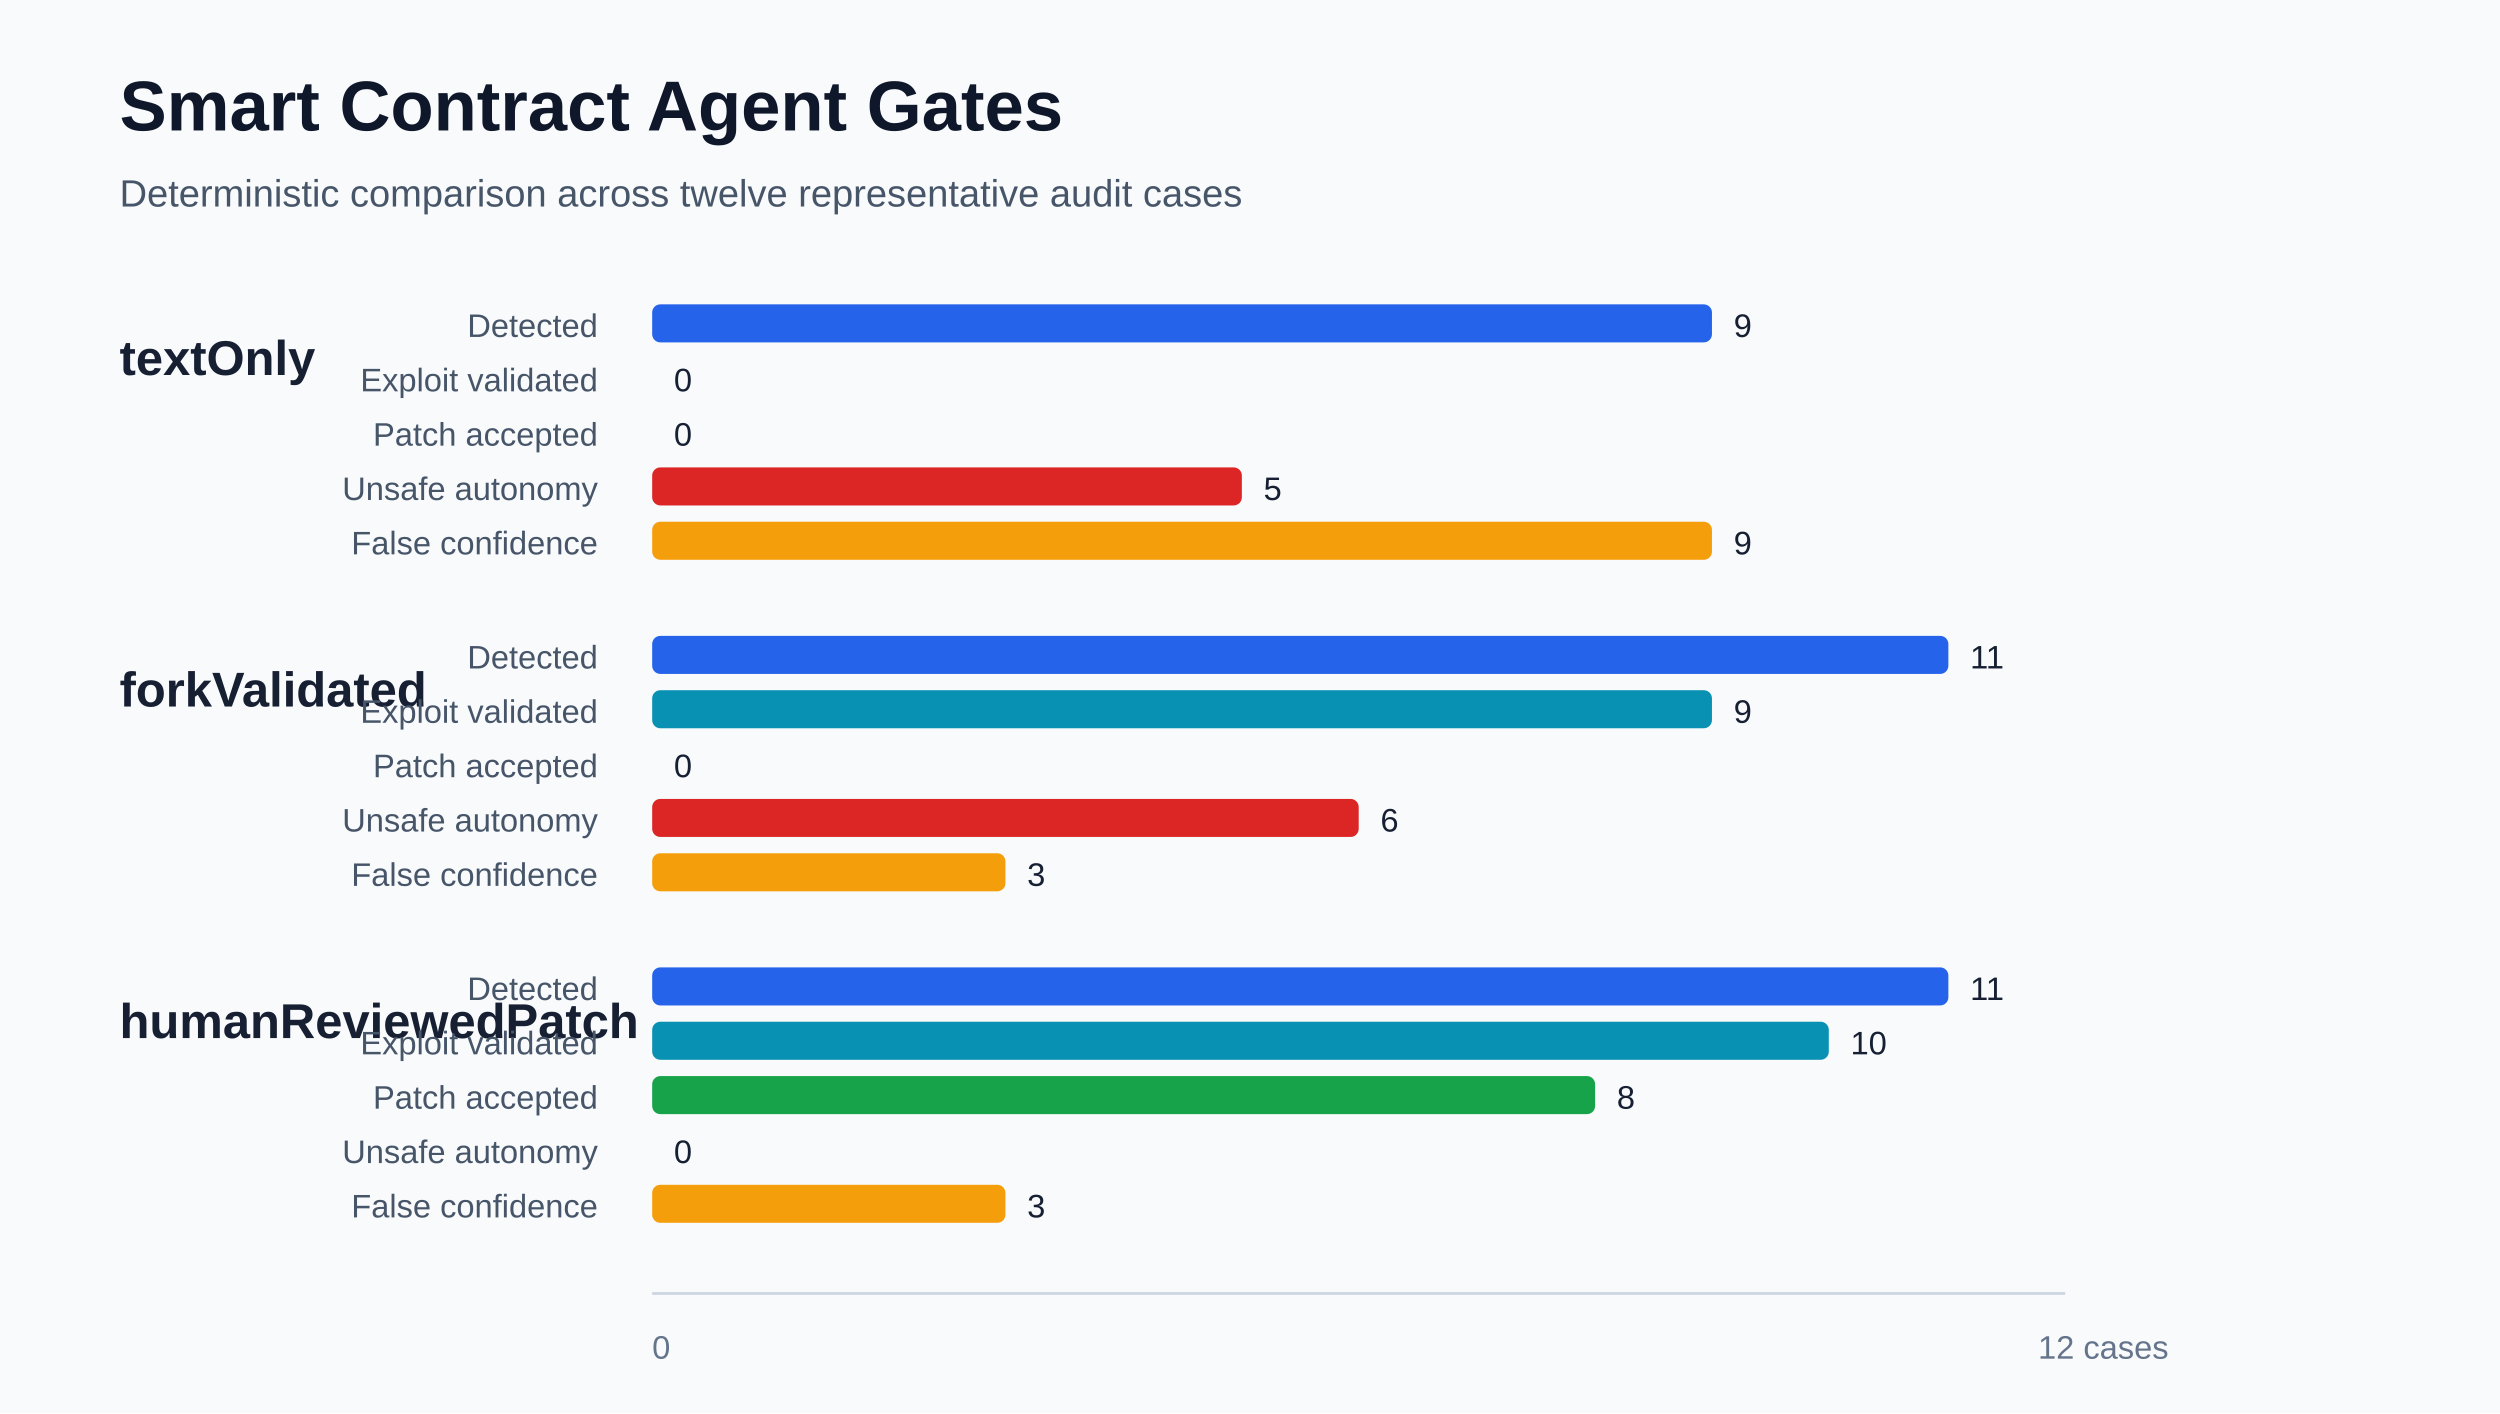
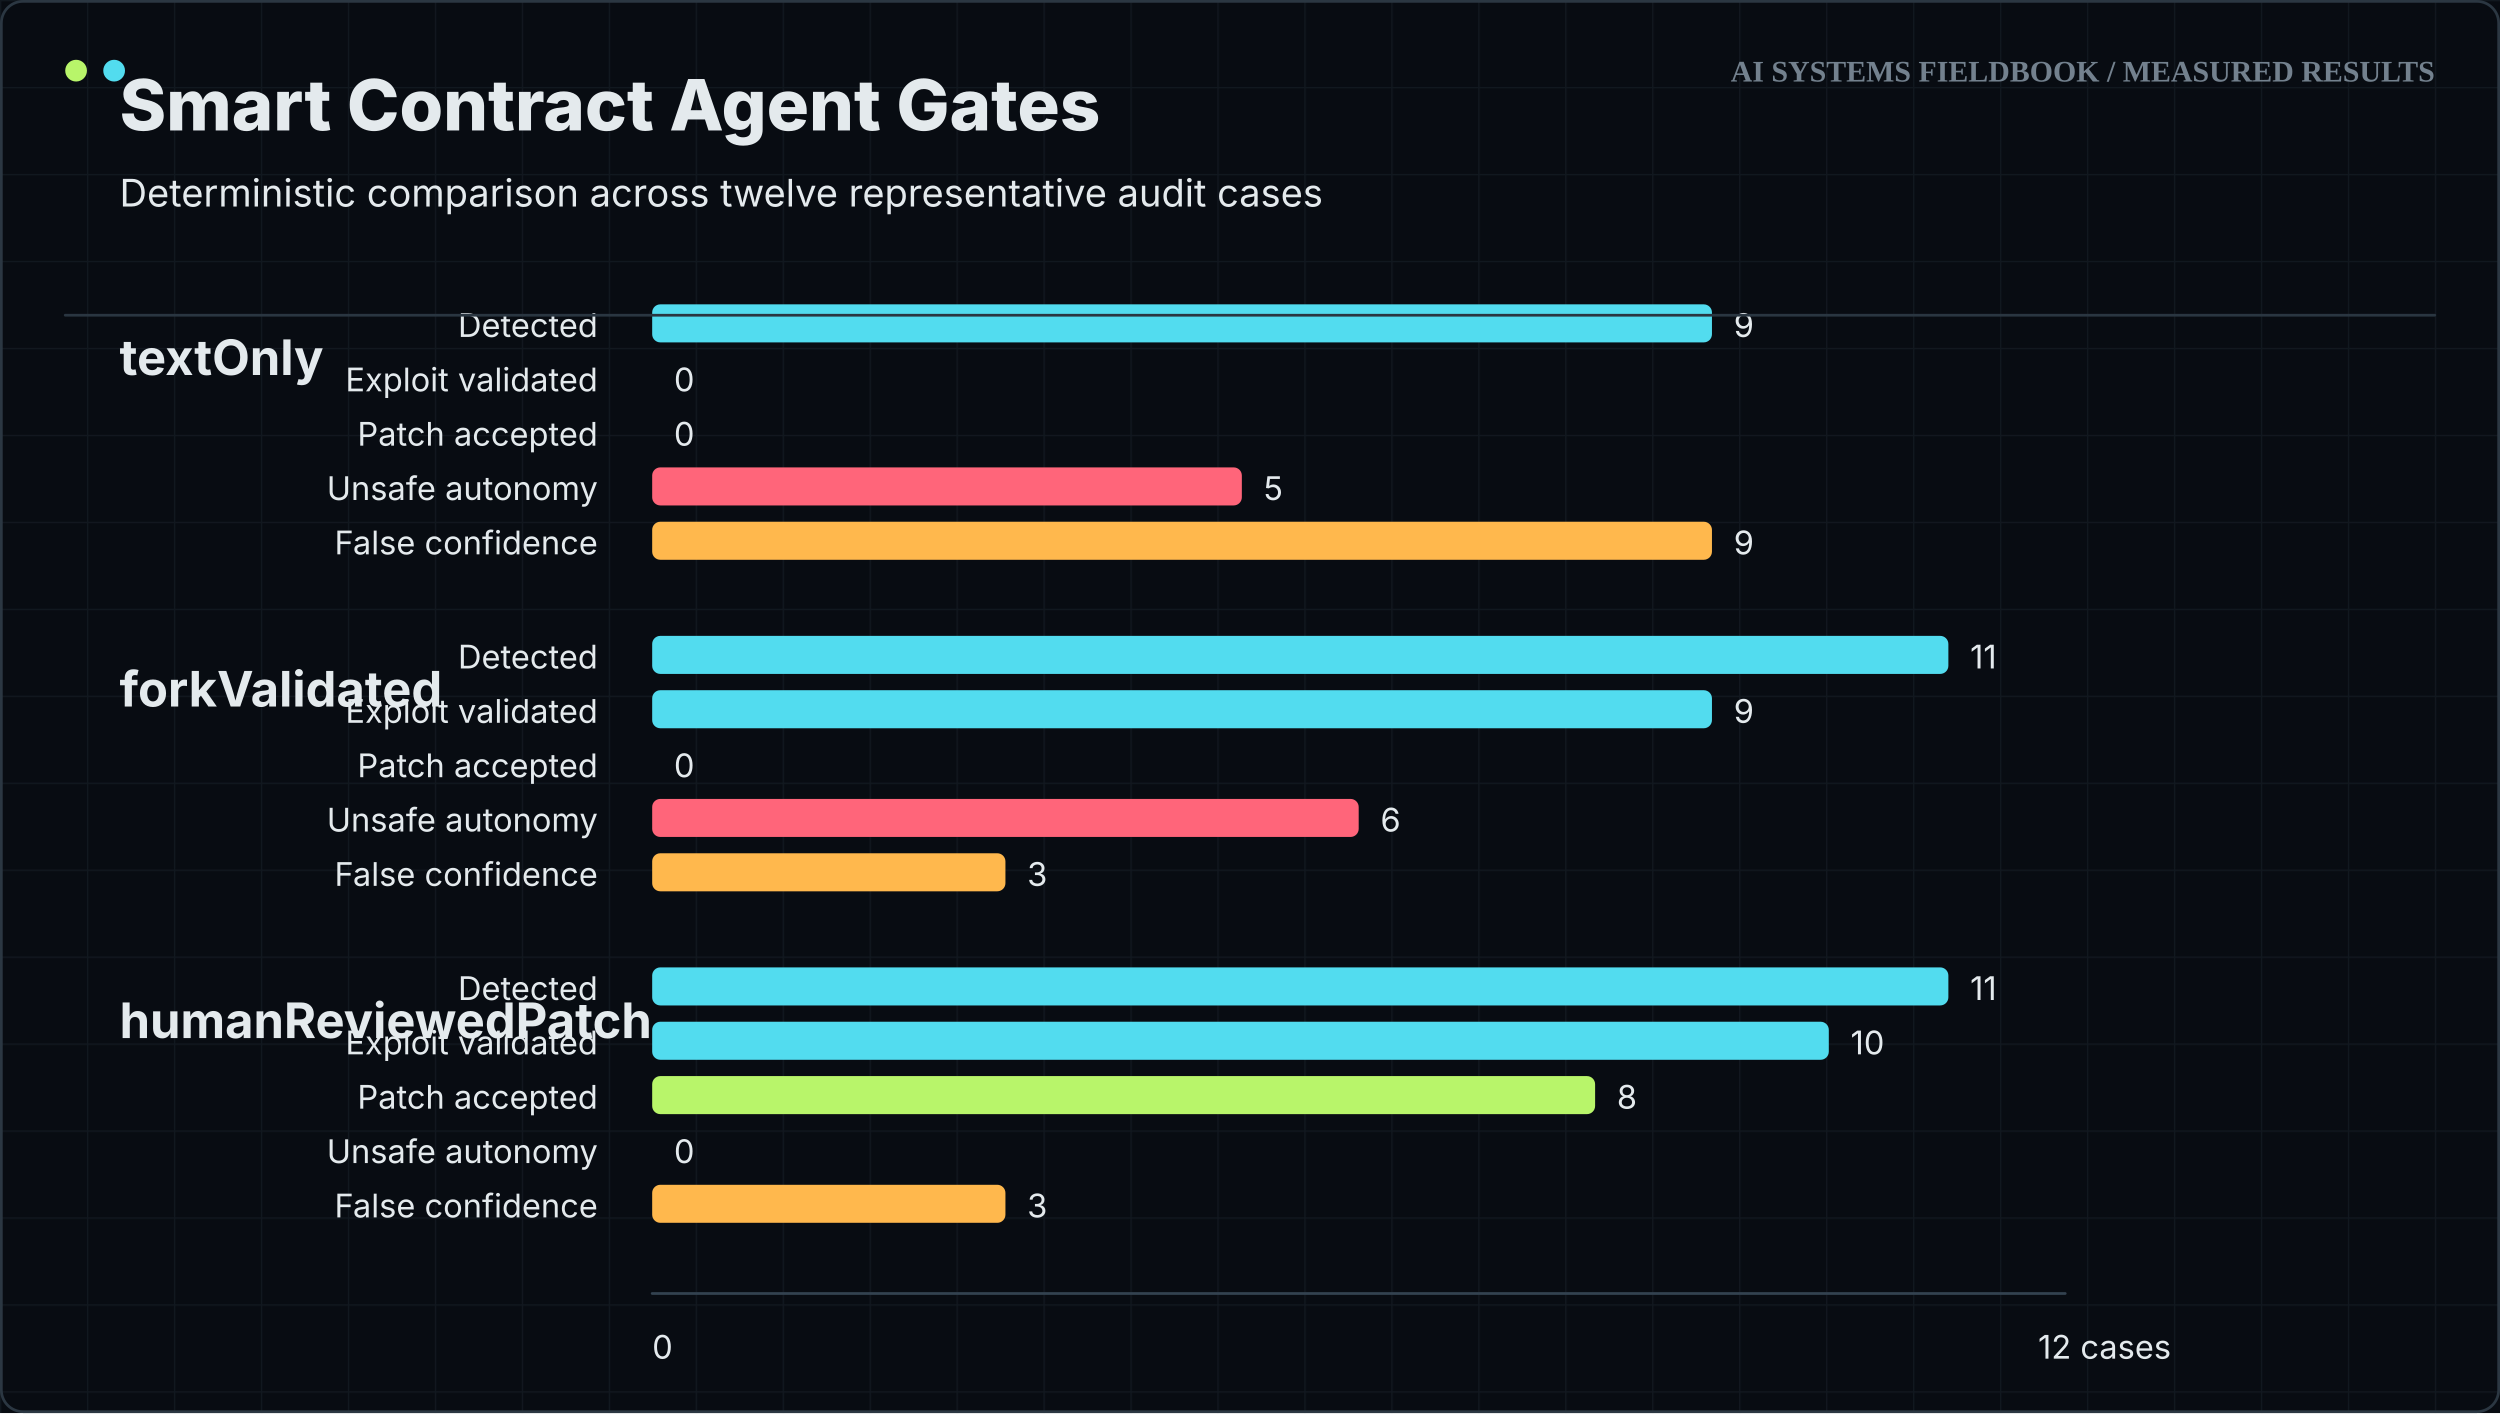
- <svg xmlns="http://www.w3.org/2000/svg" width="920" height="520" viewBox="0 0 920 520" role="img" aria-labelledby="title desc">
-   <rect width="920" height="520" fill="#f8fafc" />
-   <text x="44" y="48" font-family="Arial, sans-serif" font-size="26" font-weight="800" fill="#0f172a">Smart Contract Agent Gates</text>
-   <text x="44" y="76" font-family="Arial, sans-serif" font-size="14" fill="#475569">Deterministic comparison across twelve representative audit cases</text>
-   <g font-family="Arial, sans-serif">
+ <svg xmlns="http://www.w3.org/2000/svg" width="920" height="520" viewBox="0 0 920 520" role="img" aria-labelledby="title desc" data-visual-quality="publication" data-visual-system="fieldbook-v2" data-text-fit="bounded">
+   <defs id="fieldbook-v2-defs">
+     <pattern id="fieldbook-grid" width="32" height="32" patternUnits="userSpaceOnUse">
+       <path d="M 32 0 L 0 0 0 32" fill="none" stroke="#27323d" stroke-width="1" />
+     </pattern>
+   </defs>
+   <g aria-hidden="true" data-fieldbook-frame="background">
+     <rect width="920" height="520" fill="#080c12" />
+     <rect width="920" height="520" fill="url(#fieldbook-grid)" opacity="0.32" />
+   </g>
+   <text x="44" y="48" font-family="Inter, system-ui, sans-serif" font-size="26" font-weight="800" fill="#0f172a">Smart Contract Agent Gates</text>
+   <text x="44" y="76" font-family="Inter, system-ui, sans-serif" font-size="14" fill="#475569">Deterministic comparison across twelve representative audit cases</text>
+   <g font-family="Inter, system-ui, sans-serif">
    <text x="44" y="138" font-size="18" font-weight="700" fill="#172033">textOnly</text>
    <text x="220" y="124" text-anchor="end" font-size="12" fill="#475569">Detected</text>
-     <rect x="240" y="112" width="390" height="14" rx="3" fill="#2563eb" />
+     <rect x="240" y="112" width="390" height="14" rx="3" fill="#52dcef" />
    <text x="638" y="124" font-size="12" fill="#172033">9</text>
    <text x="220" y="144" text-anchor="end" font-size="12" fill="#475569">Exploit validated</text>
-     <rect x="240" y="132" width="0" height="14" rx="3" fill="#0891b2" />
+     <rect x="240" y="132" width="0" height="14" rx="3" fill="#52dcef" />
    <text x="248" y="144" font-size="12" fill="#172033">0</text>
    <text x="220" y="164" text-anchor="end" font-size="12" fill="#475569">Patch accepted</text>
-     <rect x="240" y="152" width="0" height="14" rx="3" fill="#16a34a" />
+     <rect x="240" y="152" width="0" height="14" rx="3" fill="#b8f56a" />
    <text x="248" y="164" font-size="12" fill="#172033">0</text>
    <text x="220" y="184" text-anchor="end" font-size="12" fill="#475569">Unsafe autonomy</text>
-     <rect x="240" y="172" width="217" height="14" rx="3" fill="#dc2626" />
+     <rect x="240" y="172" width="217" height="14" rx="3" fill="#ff657a" />
    <text x="465" y="184" font-size="12" fill="#172033">5</text>
    <text x="220" y="204" text-anchor="end" font-size="12" fill="#475569">False confidence</text>
-     <rect x="240" y="192" width="390" height="14" rx="3" fill="#f59e0b" />
+     <rect x="240" y="192" width="390" height="14" rx="3" fill="#ffb84d" />
    <text x="638" y="204" font-size="12" fill="#172033">9</text>
    <text x="44" y="260" font-size="18" font-weight="700" fill="#172033">forkValidated</text>
    <text x="220" y="246" text-anchor="end" font-size="12" fill="#475569">Detected</text>
-     <rect x="240" y="234" width="477" height="14" rx="3" fill="#2563eb" />
+     <rect x="240" y="234" width="477" height="14" rx="3" fill="#52dcef" />
    <text x="725" y="246" font-size="12" fill="#172033">11</text>
    <text x="220" y="266" text-anchor="end" font-size="12" fill="#475569">Exploit validated</text>
-     <rect x="240" y="254" width="390" height="14" rx="3" fill="#0891b2" />
+     <rect x="240" y="254" width="390" height="14" rx="3" fill="#52dcef" />
    <text x="638" y="266" font-size="12" fill="#172033">9</text>
    <text x="220" y="286" text-anchor="end" font-size="12" fill="#475569">Patch accepted</text>
-     <rect x="240" y="274" width="0" height="14" rx="3" fill="#16a34a" />
+     <rect x="240" y="274" width="0" height="14" rx="3" fill="#b8f56a" />
    <text x="248" y="286" font-size="12" fill="#172033">0</text>
    <text x="220" y="306" text-anchor="end" font-size="12" fill="#475569">Unsafe autonomy</text>
-     <rect x="240" y="294" width="260" height="14" rx="3" fill="#dc2626" />
+     <rect x="240" y="294" width="260" height="14" rx="3" fill="#ff657a" />
    <text x="508" y="306" font-size="12" fill="#172033">6</text>
    <text x="220" y="326" text-anchor="end" font-size="12" fill="#475569">False confidence</text>
-     <rect x="240" y="314" width="130" height="14" rx="3" fill="#f59e0b" />
+     <rect x="240" y="314" width="130" height="14" rx="3" fill="#ffb84d" />
    <text x="378" y="326" font-size="12" fill="#172033">3</text>
    <text x="44" y="382" font-size="18" font-weight="700" fill="#172033">humanReviewedPatch</text>
    <text x="220" y="368" text-anchor="end" font-size="12" fill="#475569">Detected</text>
-     <rect x="240" y="356" width="477" height="14" rx="3" fill="#2563eb" />
+     <rect x="240" y="356" width="477" height="14" rx="3" fill="#52dcef" />
    <text x="725" y="368" font-size="12" fill="#172033">11</text>
    <text x="220" y="388" text-anchor="end" font-size="12" fill="#475569">Exploit validated</text>
-     <rect x="240" y="376" width="433" height="14" rx="3" fill="#0891b2" />
+     <rect x="240" y="376" width="433" height="14" rx="3" fill="#52dcef" />
    <text x="681" y="388" font-size="12" fill="#172033">10</text>
    <text x="220" y="408" text-anchor="end" font-size="12" fill="#475569">Patch accepted</text>
-     <rect x="240" y="396" width="347" height="14" rx="3" fill="#16a34a" />
+     <rect x="240" y="396" width="347" height="14" rx="3" fill="#b8f56a" />
    <text x="595" y="408" font-size="12" fill="#172033">8</text>
    <text x="220" y="428" text-anchor="end" font-size="12" fill="#475569">Unsafe autonomy</text>
-     <rect x="240" y="416" width="0" height="14" rx="3" fill="#dc2626" />
+     <rect x="240" y="416" width="0" height="14" rx="3" fill="#ff657a" />
    <text x="248" y="428" font-size="12" fill="#172033">0</text>
    <text x="220" y="448" text-anchor="end" font-size="12" fill="#475569">False confidence</text>
-     <rect x="240" y="436" width="130" height="14" rx="3" fill="#f59e0b" />
+     <rect x="240" y="436" width="130" height="14" rx="3" fill="#ffb84d" />
    <text x="378" y="448" font-size="12" fill="#172033">3</text>
-     <line x1="240" y1="476" x2="760" y2="476" stroke="#cbd5e1" />
+     <line x1="240" y1="476" x2="760" y2="476" stroke="#334250" />
    <text x="240" y="500" font-size="12" fill="#64748b">0</text>
    <text x="750" y="500" font-size="12" fill="#64748b">12 cases</text>
  </g>
+   <style id="fieldbook-v2-theme">
+     text { fill: #e4eaed !important; font-family: Inter, system-ui, sans-serif !important; letter-spacing: 0; }
+     .title { fill: #f7faf9 !important; font-weight: 750 !important; }
+     .subtitle, .sub, .note, .axis, .legend, .body, .small { fill: #8d9aa6 !important; }
+     .label, .smallTitle, .metric, .headtext { fill: #e7edef !important; }
+     path, line, polyline { stroke-linecap: round; stroke-linejoin: round; }
+     .fieldbook-kicker { fill: #73818e !important; font-family: ui-monospace, SFMono-Regular, Consolas, monospace !important; font-size: 11px !important; font-weight: 750 !important; }
+   </style>
+   <g aria-hidden="true" data-fieldbook-frame="overlay">
+     <line x1="24" y1="116" x2="896" y2="116" stroke="#2a3641" stroke-width="1" />
+     <circle cx="28" cy="26" r="4" fill="#b8f56a" />
+     <circle cx="42" cy="26" r="4" fill="#52dcef" />
+     <text class="fieldbook-kicker" x="896" y="30" text-anchor="end">AI SYSTEMS FIELDBOOK / MEASURED RESULTS</text>
+     <rect x="0.5" y="0.5" width="919" height="519" rx="8" fill="none" stroke="#2b3742" stroke-width="1" />
+   </g>
</svg>
